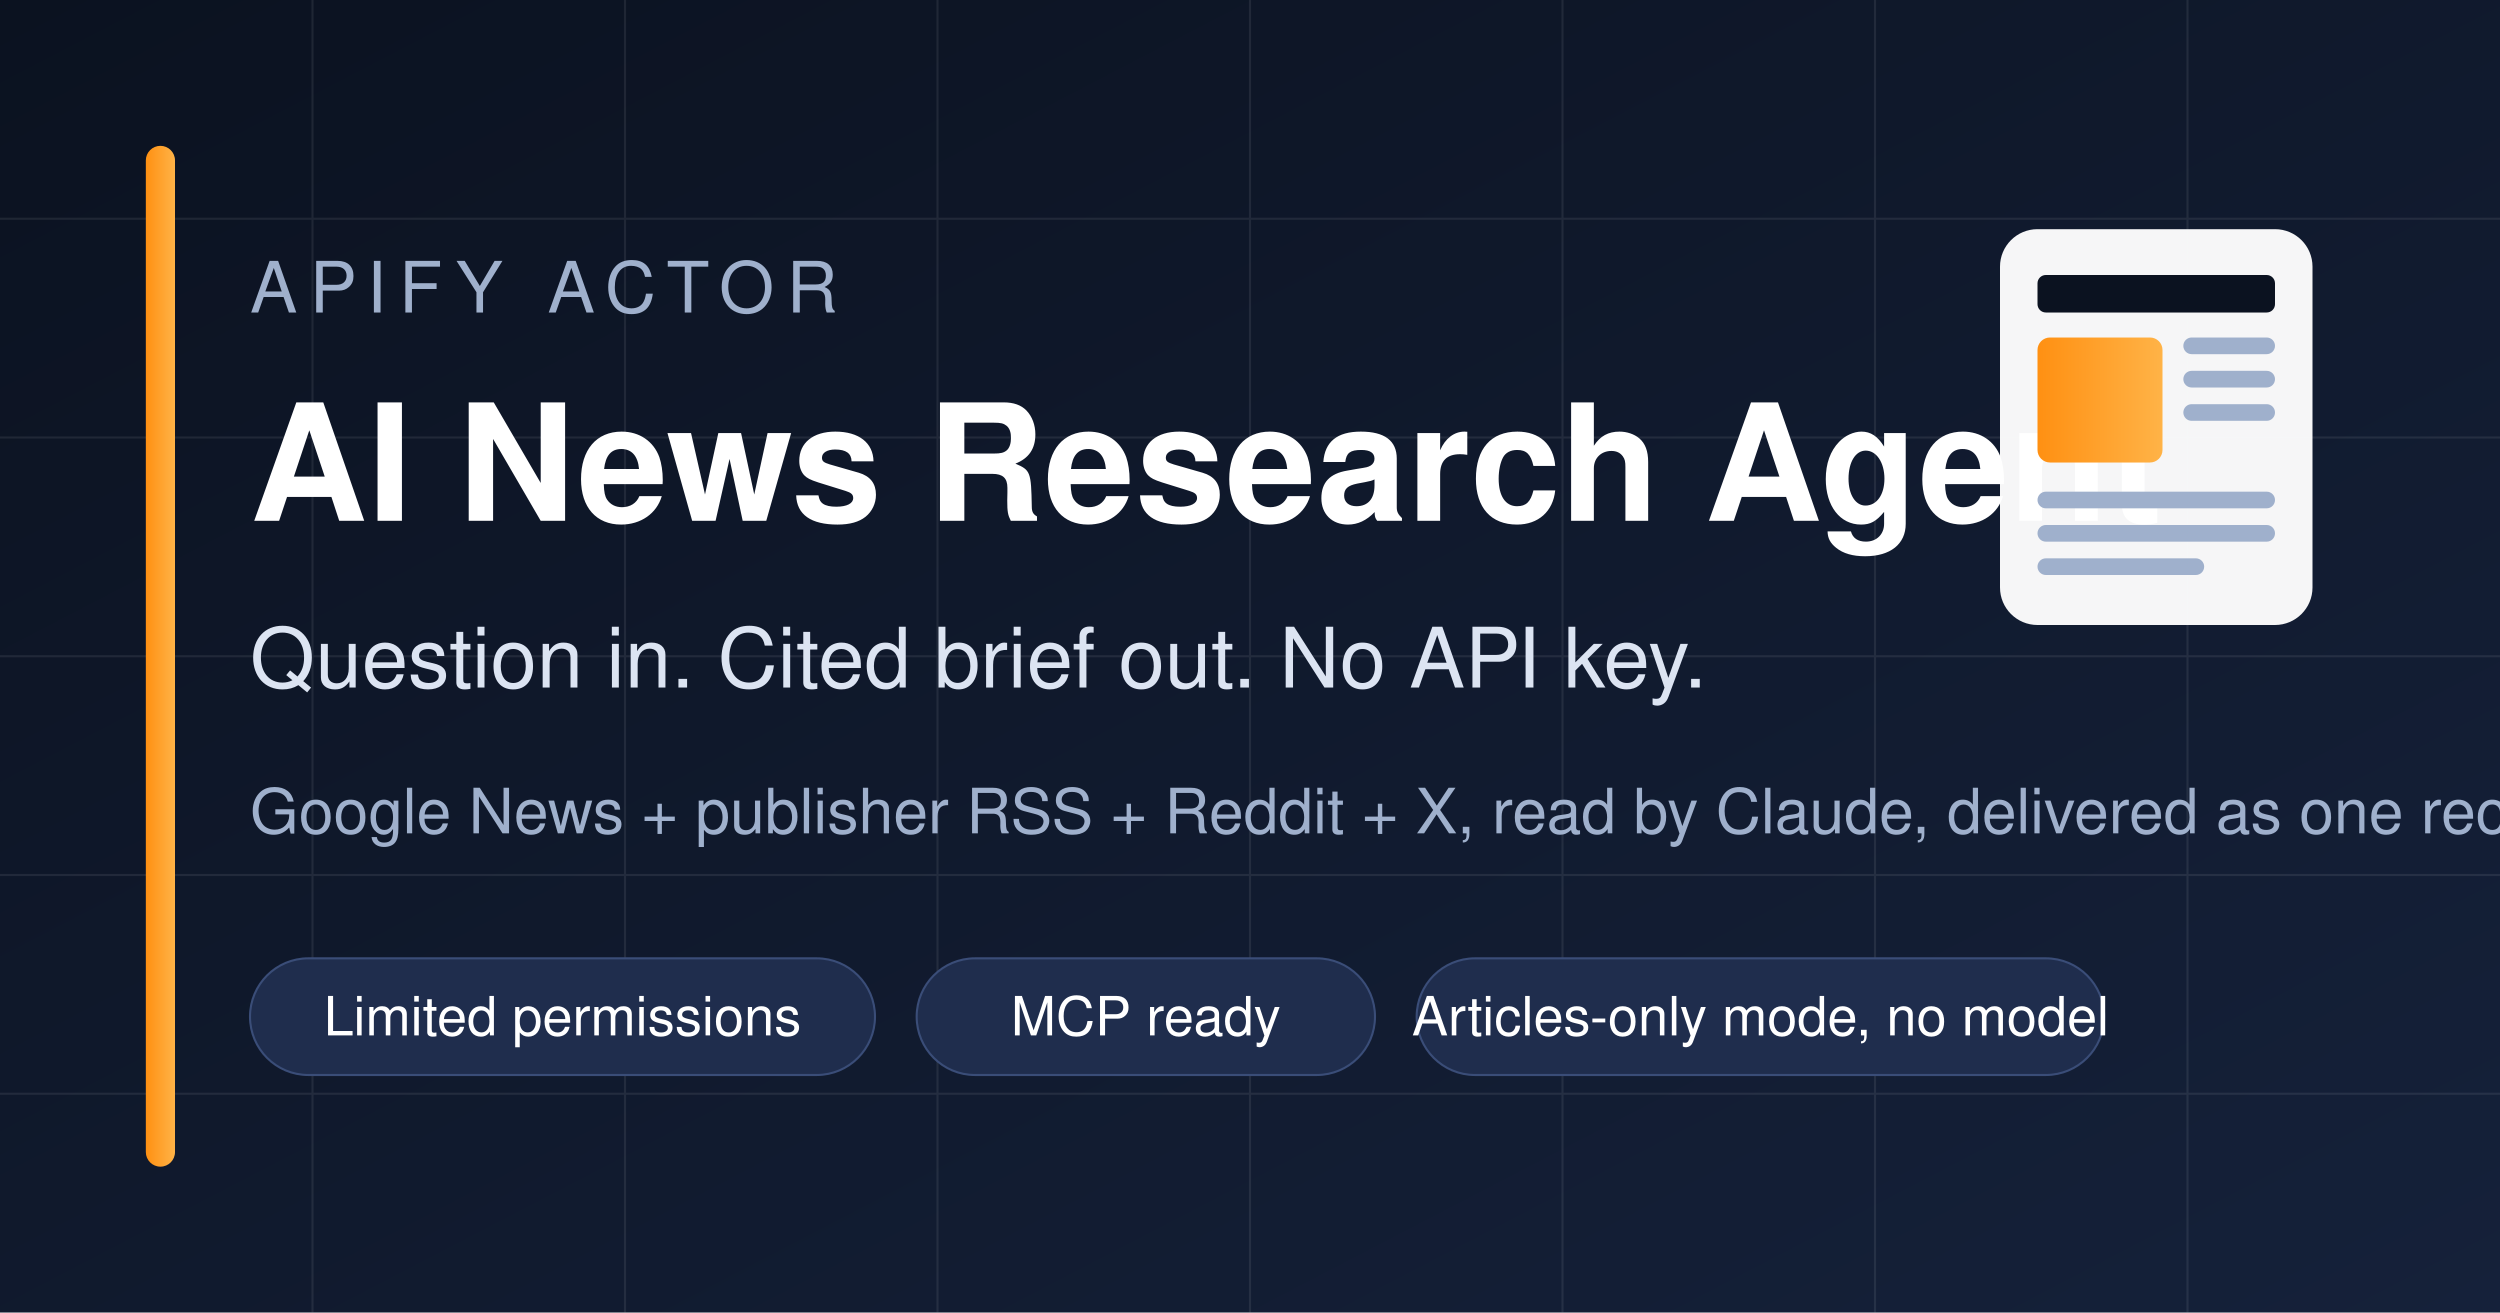
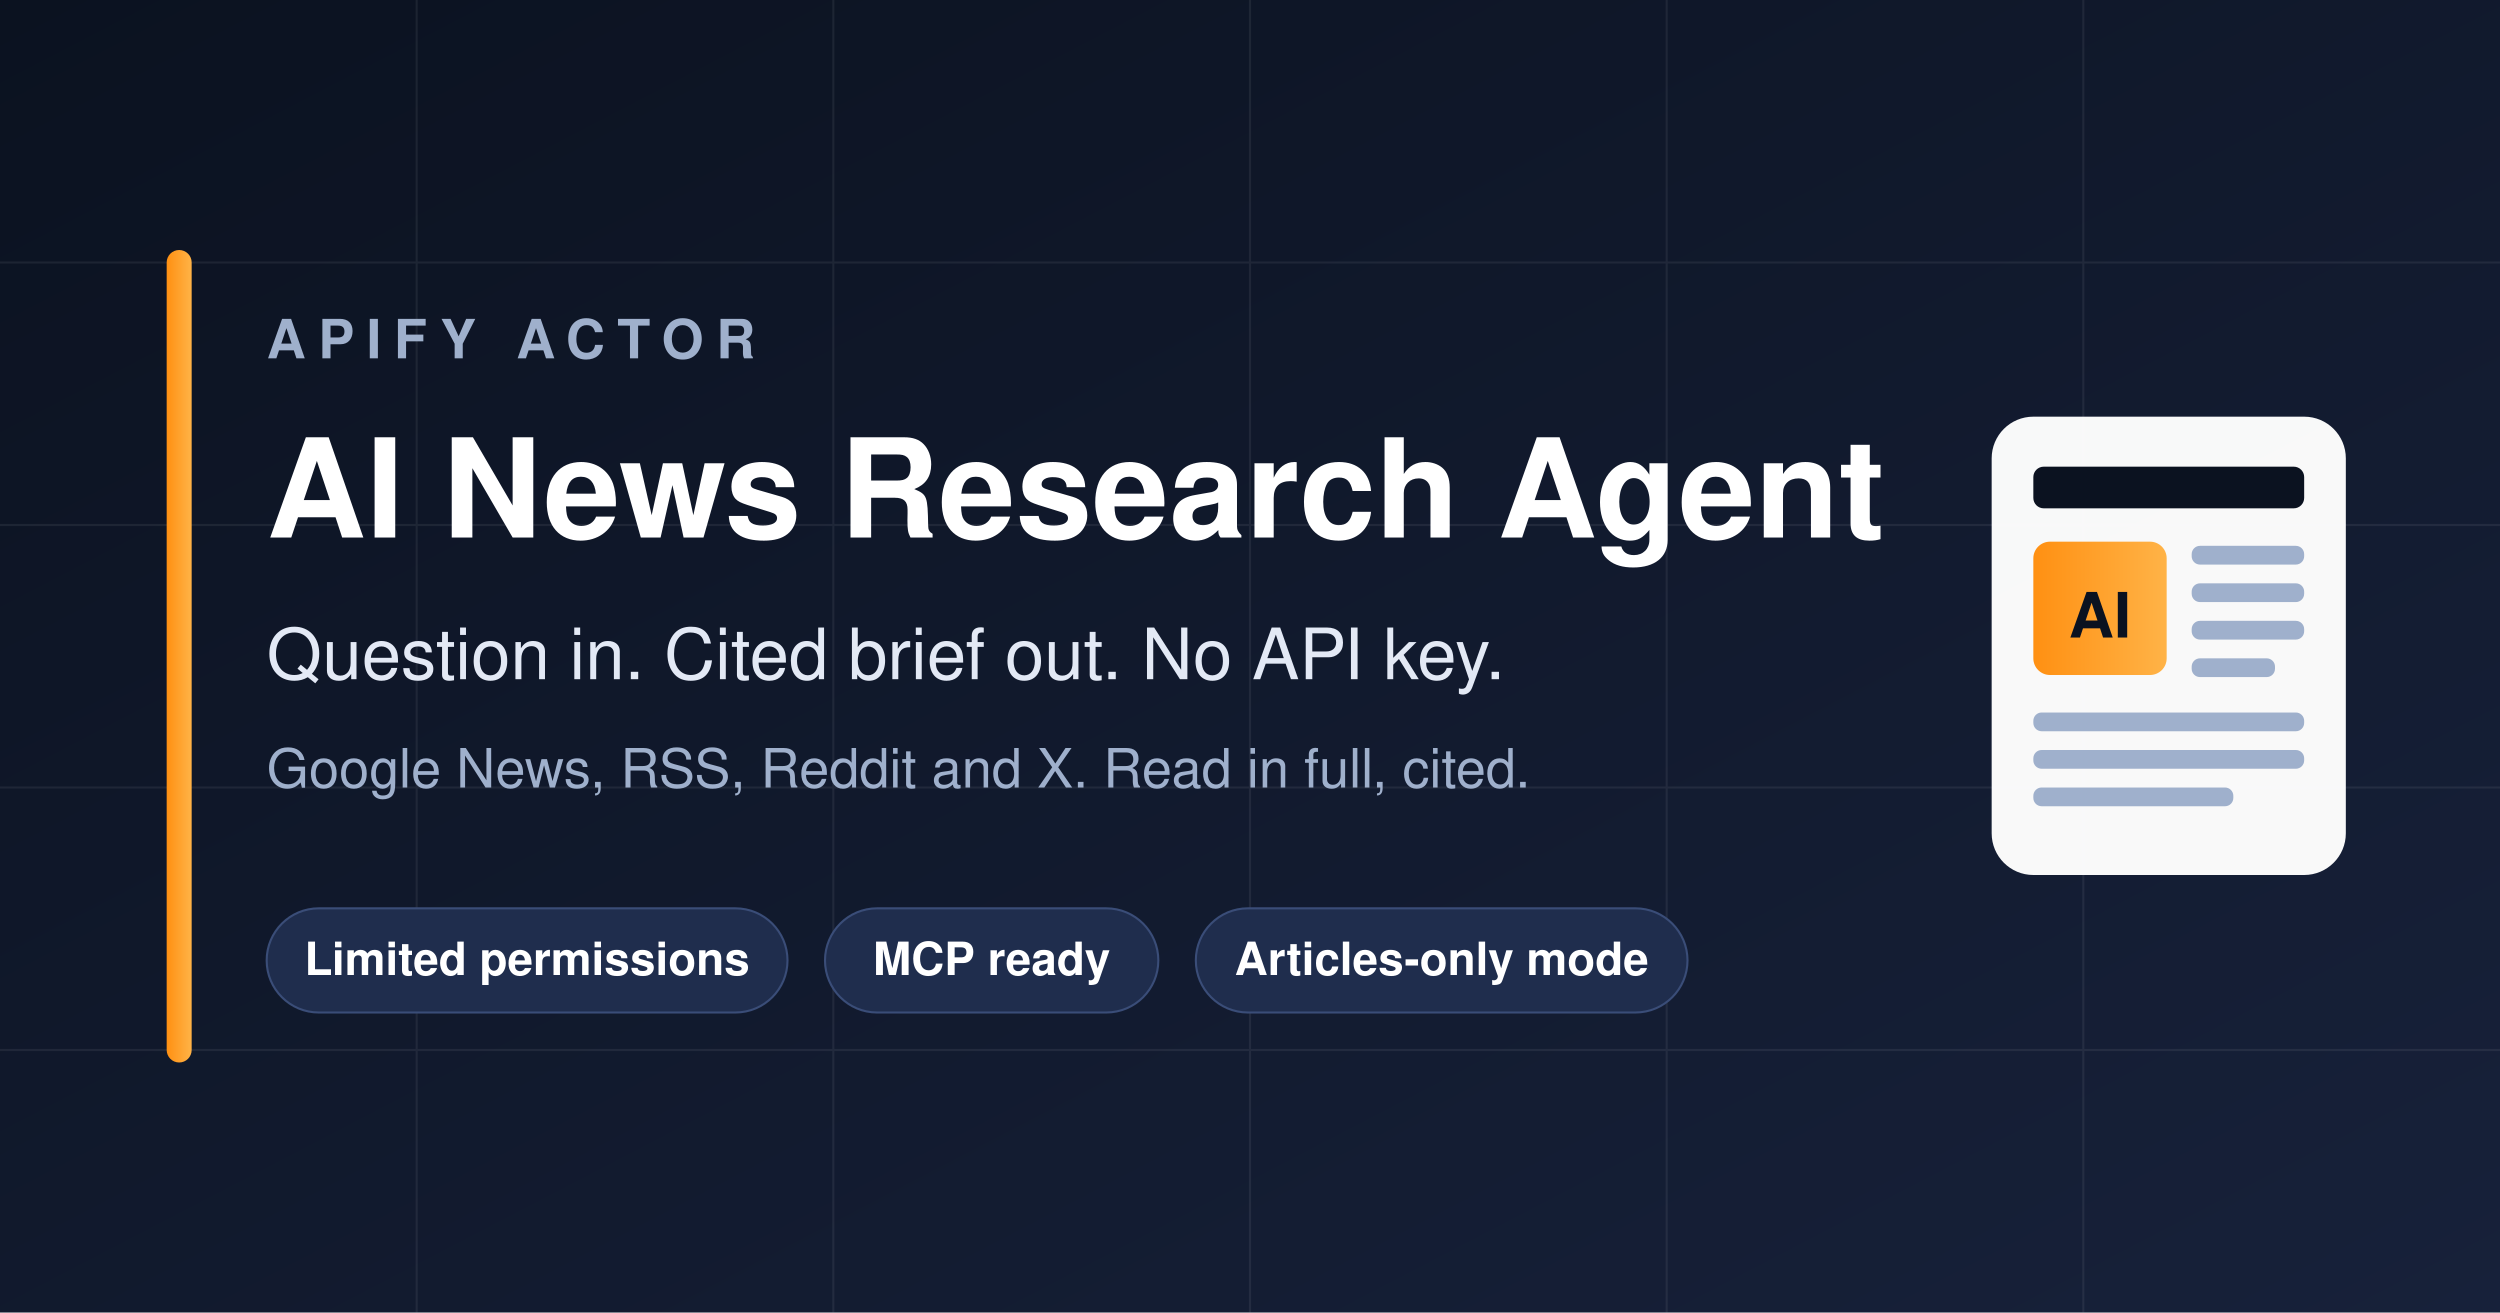
<svg xmlns="http://www.w3.org/2000/svg" width="1200" height="630" viewBox="0 0 1200 630">
  <defs>
    <linearGradient id="bg" x1="0" y1="0" x2="1" y2="1">
      <stop offset="0" stop-color="#0b1220" />
-       <stop offset="1" stop-color="#15213a" />
+       <stop offset="1" stop-color="#17213a" />
    </linearGradient>
    <linearGradient id="accent" x1="0" y1="0" x2="1" y2="0">
      <stop offset="0" stop-color="#ff9012" />
      <stop offset="1" stop-color="#ffb347" />
    </linearGradient>
  </defs>
  <rect width="1200" height="630" fill="url(#bg)" />
-   <g opacity="0.08" stroke="#ffffff" stroke-width="1">
-     <path d="M0 105H1200M0 210H1200M0 315H1200M0 420H1200M0 525H1200" />
-     <path d="M150 0V630M300 0V630M450 0V630M600 0V630M750 0V630M900 0V630M1050 0V630" />
+   <g opacity="0.07" stroke="#ffffff" stroke-width="1">
+     <path d="M0 126H1200M0 252H1200M0 378H1200M0 504H1200" />
+     <path d="M200 0V630M400 0V630M600 0V630M800 0V630M1000 0V630" />
  </g>
-   <rect x="70" y="70" width="14" height="490" rx="7" fill="url(#accent)" />
-   <text x="120" y="150" font-family="Helvetica Neue, Helvetica, Arial, sans-serif" font-size="34" font-weight="500" fill="#9fb0cc" letter-spacing="6">APIFY ACTOR</text>
-   <text x="120" y="250" font-family="Helvetica Neue, Helvetica, Arial, sans-serif" font-size="78" font-weight="700" fill="#ffffff">AI News Research Agent</text>
-   <text x="120" y="330" font-family="Helvetica Neue, Helvetica, Arial, sans-serif" font-size="40" font-weight="400" fill="#dce4f2">Question in. Cited brief out. No API key.</text>
-   <text x="120" y="400" font-family="Helvetica Neue, Helvetica, Arial, sans-serif" font-size="30" font-weight="400" fill="#9fb0cc">Google News + publisher RSS + Reddit + X, read by Claude, delivered as one record.</text>
-   <g font-family="Helvetica Neue, Helvetica, Arial, sans-serif" font-size="26" font-weight="500">
-     <rect x="120" y="460" width="300" height="56" rx="28" fill="#1f2d4d" stroke="#3a4d78" />
-     <text x="270" y="497" text-anchor="middle" fill="#ffffff">Limited permissions</text>
-     <rect x="440" y="460" width="220" height="56" rx="28" fill="#1f2d4d" stroke="#3a4d78" />
-     <text x="550" y="497" text-anchor="middle" fill="#ffffff">MCP ready</text>
-     <rect x="680" y="460" width="330" height="56" rx="28" fill="#1f2d4d" stroke="#3a4d78" />
-     <text x="845" y="497" text-anchor="middle" fill="#ffffff">Articles-only mode, no model</text>
+   <rect x="80" y="120" width="12" height="390" rx="6" fill="url(#accent)" />
+   <text x="128" y="172" font-family="Helvetica Neue, Helvetica, Arial, sans-serif" font-size="26" font-weight="600" fill="#9fb0cc" letter-spacing="6">APIFY ACTOR</text>
+   <text x="128" y="258" font-family="Helvetica Neue, Helvetica, Arial, sans-serif" font-size="66" font-weight="700" fill="#ffffff">AI News Research Agent</text>
+   <text x="128" y="326" font-family="Helvetica Neue, Helvetica, Arial, sans-serif" font-size="34" font-weight="400" fill="#e3e9f5">Question in. Cited brief out. No API key.</text>
+   <text x="128" y="378" font-family="Helvetica Neue, Helvetica, Arial, sans-serif" font-size="26" font-weight="400" fill="#9fb0cc">Google News, RSS, Reddit and X. Read in full, cited.</text>
+   <g font-family="Helvetica Neue, Helvetica, Arial, sans-serif" font-size="22" font-weight="600">
+     <rect x="128" y="436" width="250" height="50" rx="25" fill="#1f2d4d" stroke="#3a4d78" />
+     <text x="253" y="468" text-anchor="middle" fill="#ffffff">Limited permissions</text>
+     <rect x="396" y="436" width="160" height="50" rx="25" fill="#1f2d4d" stroke="#3a4d78" />
+     <text x="476" y="468" text-anchor="middle" fill="#ffffff">MCP ready</text>
+     <rect x="574" y="436" width="236" height="50" rx="25" fill="#1f2d4d" stroke="#3a4d78" />
+     <text x="692" y="468" text-anchor="middle" fill="#ffffff">Articles-only mode</text>
  </g>
-   <g transform="translate(960 110)">
-     <rect x="0" y="0" width="150" height="190" rx="18" fill="#ffffff" opacity="0.96" />
-     <rect x="18" y="22" width="114" height="18" rx="4" fill="#0b1220" />
-     <rect x="18" y="52" width="60" height="60" rx="6" fill="url(#accent)" />
-     <rect x="88" y="52" width="44" height="8" rx="4" fill="#9fb0cc" />
-     <rect x="88" y="68" width="44" height="8" rx="4" fill="#9fb0cc" />
-     <rect x="88" y="84" width="44" height="8" rx="4" fill="#9fb0cc" />
-     <rect x="18" y="126" width="114" height="8" rx="4" fill="#9fb0cc" />
-     <rect x="18" y="142" width="114" height="8" rx="4" fill="#9fb0cc" />
-     <rect x="18" y="158" width="80" height="8" rx="4" fill="#9fb0cc" />
+   <g transform="translate(956 200)">
+     <rect x="0" y="0" width="170" height="220" rx="20" fill="#ffffff" opacity="0.97" />
+     <rect x="20" y="24" width="130" height="20" rx="5" fill="#0b1220" />
+     <rect x="20" y="60" width="64" height="64" rx="8" fill="url(#accent)" />
+     <rect x="96" y="62" width="54" height="9" rx="4" fill="#9fb0cc" />
+     <rect x="96" y="80" width="54" height="9" rx="4" fill="#9fb0cc" />
+     <rect x="96" y="98" width="54" height="9" rx="4" fill="#9fb0cc" />
+     <rect x="96" y="116" width="40" height="9" rx="4" fill="#9fb0cc" />
+     <rect x="20" y="142" width="130" height="9" rx="4" fill="#9fb0cc" />
+     <rect x="20" y="160" width="130" height="9" rx="4" fill="#9fb0cc" />
+     <rect x="20" y="178" width="96" height="9" rx="4" fill="#9fb0cc" />
+     <text x="52" y="106" text-anchor="middle" font-family="Helvetica Neue, Helvetica, Arial, sans-serif" font-size="30" font-weight="700" fill="#0b1220">AI</text>
  </g>
</svg>
